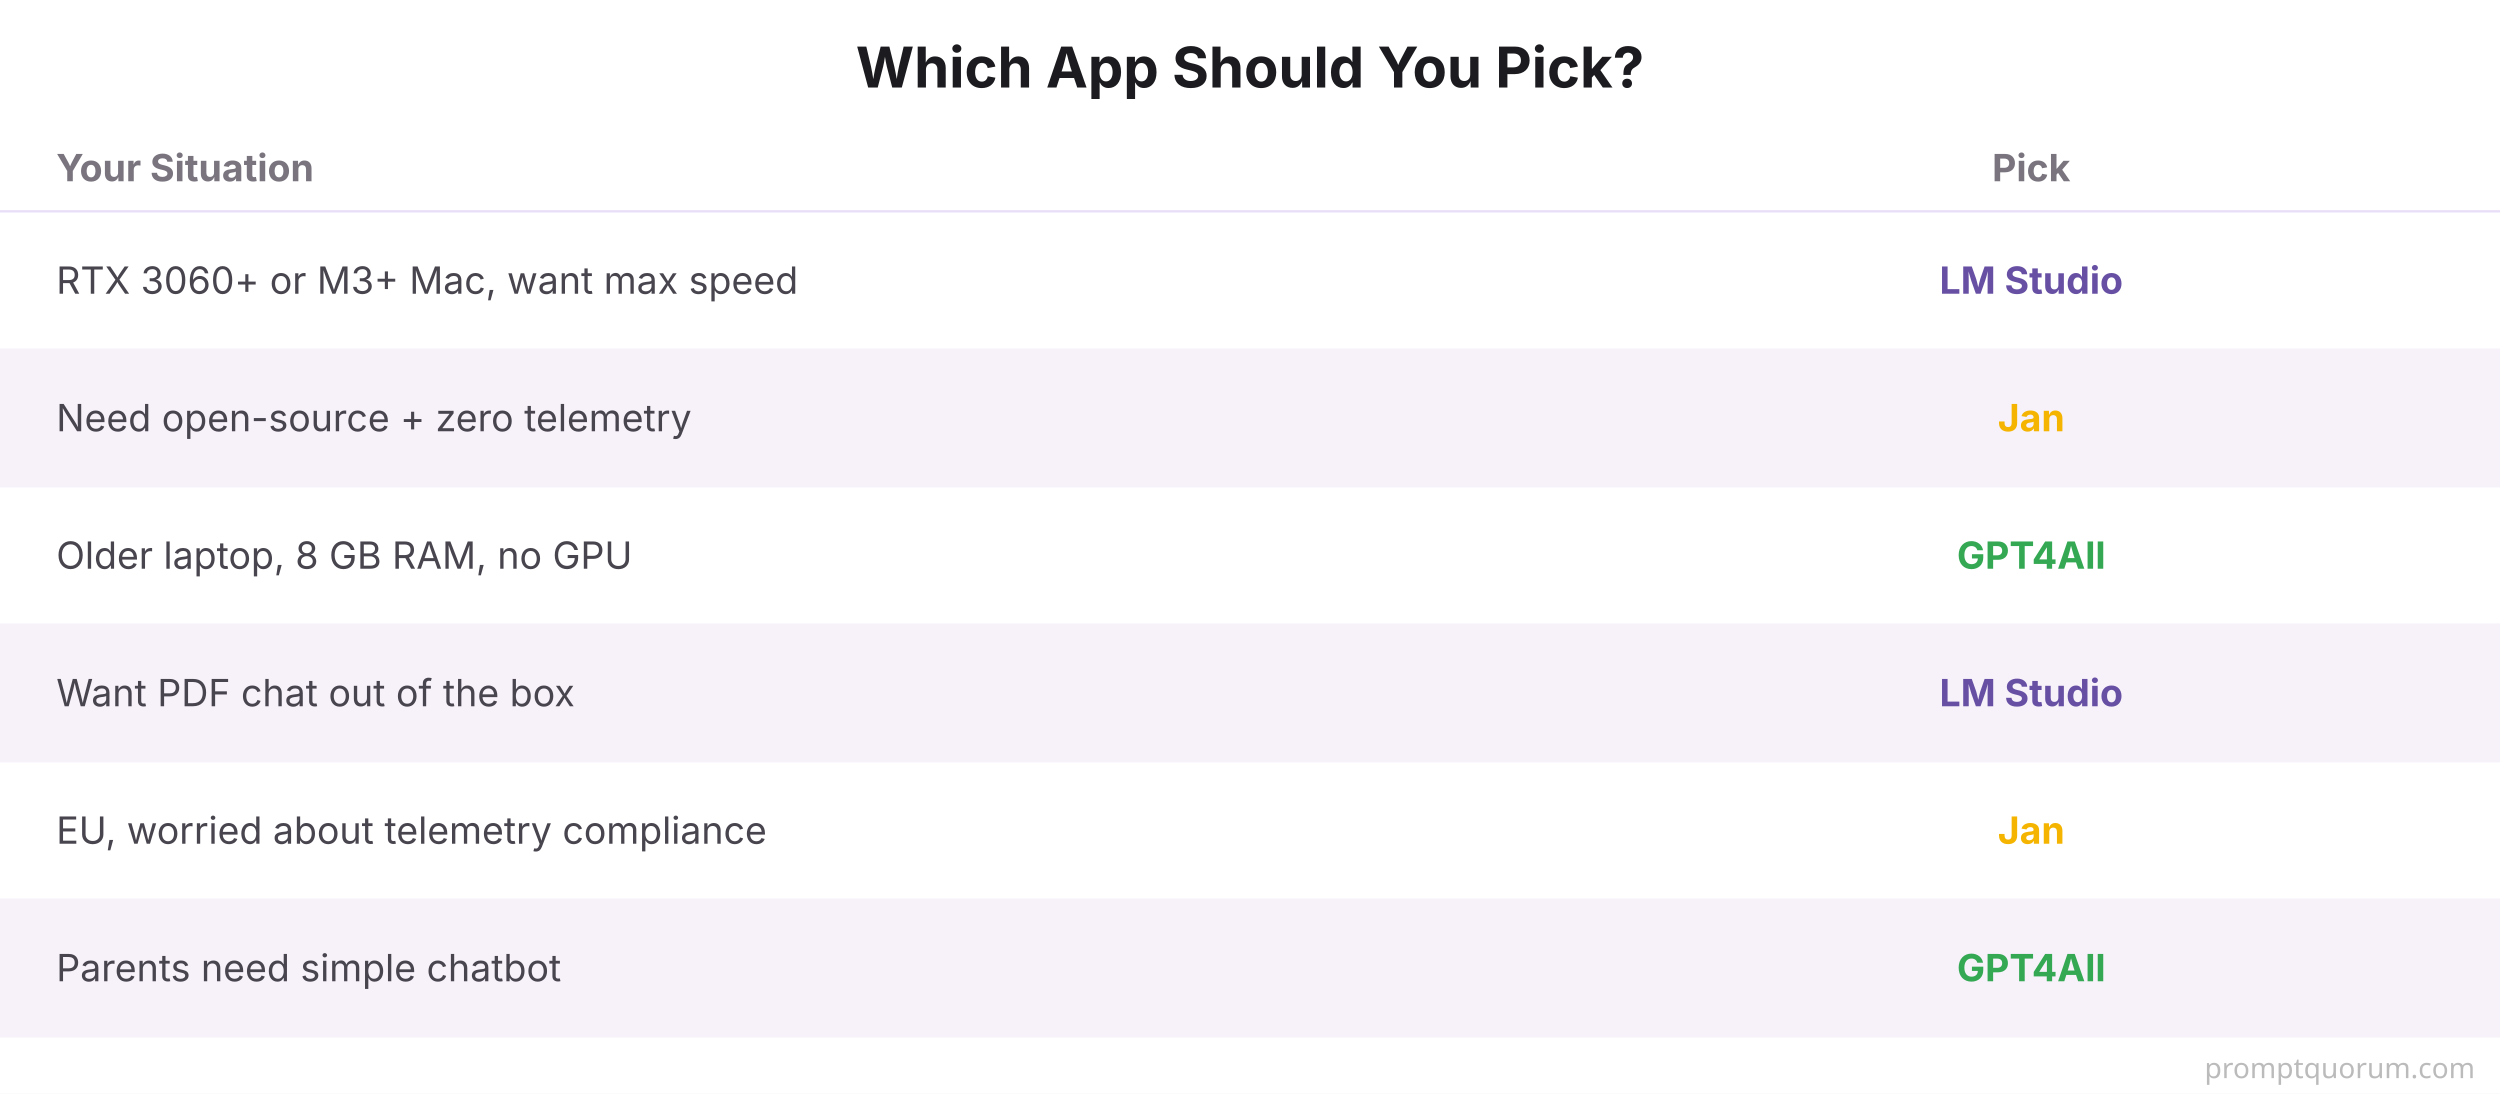
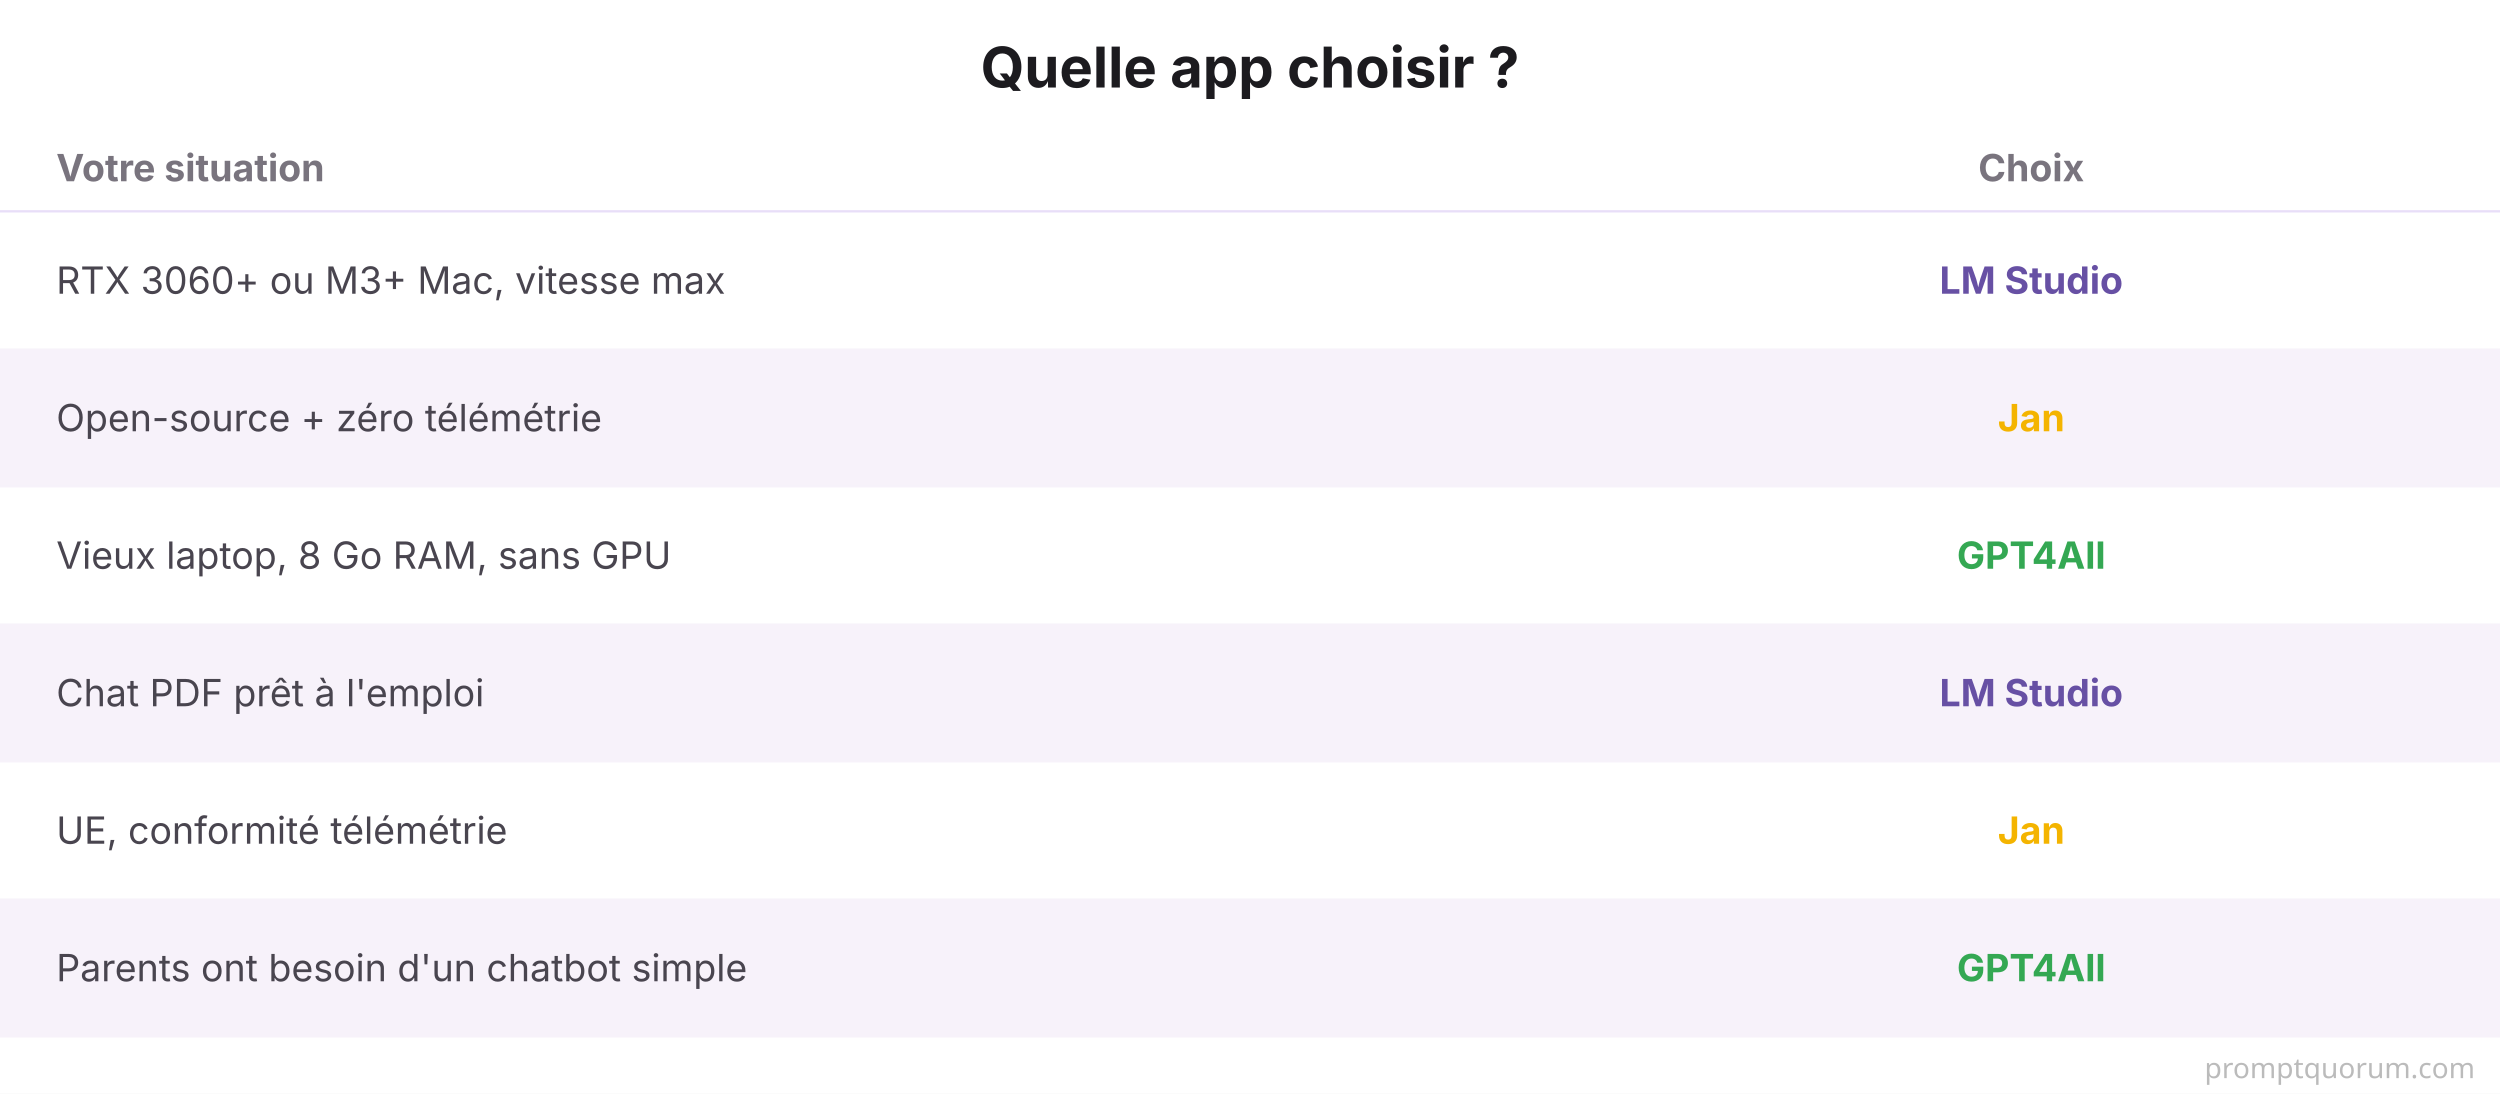
- <svg xmlns="http://www.w3.org/2000/svg" viewBox="0 0 800 350" role="img" aria-label="Which App Should You Pick?">
+ <svg xmlns="http://www.w3.org/2000/svg" viewBox="0 0 800 350" role="img" aria-label="Quelle app choisir ?">
  <rect width="800" height="350" fill="#FFFFFF" />
-   <text x="400" y="28" font-family="system-ui,-apple-system,sans-serif" font-size="18" font-weight="700" fill="#1C1B1F" text-anchor="middle">Which App Should You Pick?</text>
-   <text x="18" y="58" font-family="system-ui,-apple-system,sans-serif" font-size="12" font-weight="700" fill="#79747E">Your Situation</text>
-   <text x="650" y="58" font-family="system-ui,-apple-system,sans-serif" font-size="12" font-weight="700" fill="#79747E" text-anchor="middle">Pick</text>
+   <text x="400" y="28" font-family="system-ui,-apple-system,sans-serif" font-size="18" font-weight="700" fill="#1C1B1F" text-anchor="middle">Quelle app choisir ?</text>
+   <text x="18" y="58" font-family="system-ui,-apple-system,sans-serif" font-size="12" font-weight="700" fill="#79747E">Votre situation</text>
+   <text x="650" y="58" font-family="system-ui,-apple-system,sans-serif" font-size="12" font-weight="700" fill="#79747E" text-anchor="middle">Choix</text>
  <line x1="0" y1="68" x2="800" y2="68" stroke="#E8DEF8" stroke-width="1.5" />
  <rect x="0" y="68" width="800" height="44" fill="#FFFFFF" />
-   <text x="18" y="94" font-family="system-ui,-apple-system,sans-serif" font-size="12" fill="#49454F">RTX 3060+ or M3+ Mac, want max speed</text>
+   <text x="18" y="94" font-family="system-ui,-apple-system,sans-serif" font-size="12" fill="#49454F">RTX 3060+ ou M3+ Mac, vitesse max</text>
  <text x="650" y="94" font-family="system-ui,-apple-system,sans-serif" font-size="12" font-weight="700" fill="#6750A4" text-anchor="middle">LM Studio</text>
  <line x1="0" y1="112" x2="800" y2="112" stroke="#F7F2FA" stroke-width="1" />
  <rect x="0" y="112" width="800" height="44" fill="#F7F2FA" />
-   <text x="18" y="138" font-family="system-ui,-apple-system,sans-serif" font-size="12" fill="#49454F">Need open-source + zero telemetry</text>
+   <text x="18" y="138" font-family="system-ui,-apple-system,sans-serif" font-size="12" fill="#49454F">Open-source + zéro télémétrie</text>
  <text x="650" y="138" font-family="system-ui,-apple-system,sans-serif" font-size="12" font-weight="700" fill="#F4B400" text-anchor="middle">Jan</text>
  <line x1="0" y1="156" x2="800" y2="156" stroke="#F7F2FA" stroke-width="1" />
  <rect x="0" y="156" width="800" height="44" fill="#FFFFFF" />
-   <text x="18" y="182" font-family="system-ui,-apple-system,sans-serif" font-size="12" fill="#49454F">Older laptop, 8 GB RAM, no GPU</text>
+   <text x="18" y="182" font-family="system-ui,-apple-system,sans-serif" font-size="12" fill="#49454F">Vieux laptop, 8 Go RAM, sans GPU</text>
  <text x="650" y="182" font-family="system-ui,-apple-system,sans-serif" font-size="12" font-weight="700" fill="#34A853" text-anchor="middle">GPT4All</text>
  <line x1="0" y1="200" x2="800" y2="200" stroke="#F7F2FA" stroke-width="1" />
  <rect x="0" y="200" width="800" height="44" fill="#F7F2FA" />
-   <text x="18" y="226" font-family="system-ui,-apple-system,sans-serif" font-size="12" fill="#49454F">Want PDF chat out of the box</text>
+   <text x="18" y="226" font-family="system-ui,-apple-system,sans-serif" font-size="12" fill="#49454F">Chat PDF prêt à l'emploi</text>
  <text x="650" y="226" font-family="system-ui,-apple-system,sans-serif" font-size="12" font-weight="700" fill="#6750A4" text-anchor="middle">LM Studio</text>
  <line x1="0" y1="244" x2="800" y2="244" stroke="#F7F2FA" stroke-width="1" />
  <rect x="0" y="244" width="800" height="44" fill="#FFFFFF" />
-   <text x="18" y="270" font-family="system-ui,-apple-system,sans-serif" font-size="12" fill="#49454F">EU, worried about telemetry compliance</text>
+   <text x="18" y="270" font-family="system-ui,-apple-system,sans-serif" font-size="12" fill="#49454F">UE, conformité télémétrie</text>
  <text x="650" y="270" font-family="system-ui,-apple-system,sans-serif" font-size="12" font-weight="700" fill="#F4B400" text-anchor="middle">Jan</text>
  <line x1="0" y1="288" x2="800" y2="288" stroke="#F7F2FA" stroke-width="1" />
  <rect x="0" y="288" width="800" height="44" fill="#F7F2FA" />
-   <text x="18" y="314" font-family="system-ui,-apple-system,sans-serif" font-size="12" fill="#49454F">Parents need simple chatbot</text>
+   <text x="18" y="314" font-family="system-ui,-apple-system,sans-serif" font-size="12" fill="#49454F">Parents ont besoin d'un chatbot simple</text>
  <text x="650" y="314" font-family="system-ui,-apple-system,sans-serif" font-size="12" font-weight="700" fill="#34A853" text-anchor="middle">GPT4All</text>
  <text x="792" y="345" font-family="system-ui,sans-serif" font-size="9" fill="#BBBBBB" text-anchor="end">promptquorum.com</text>
</svg>
